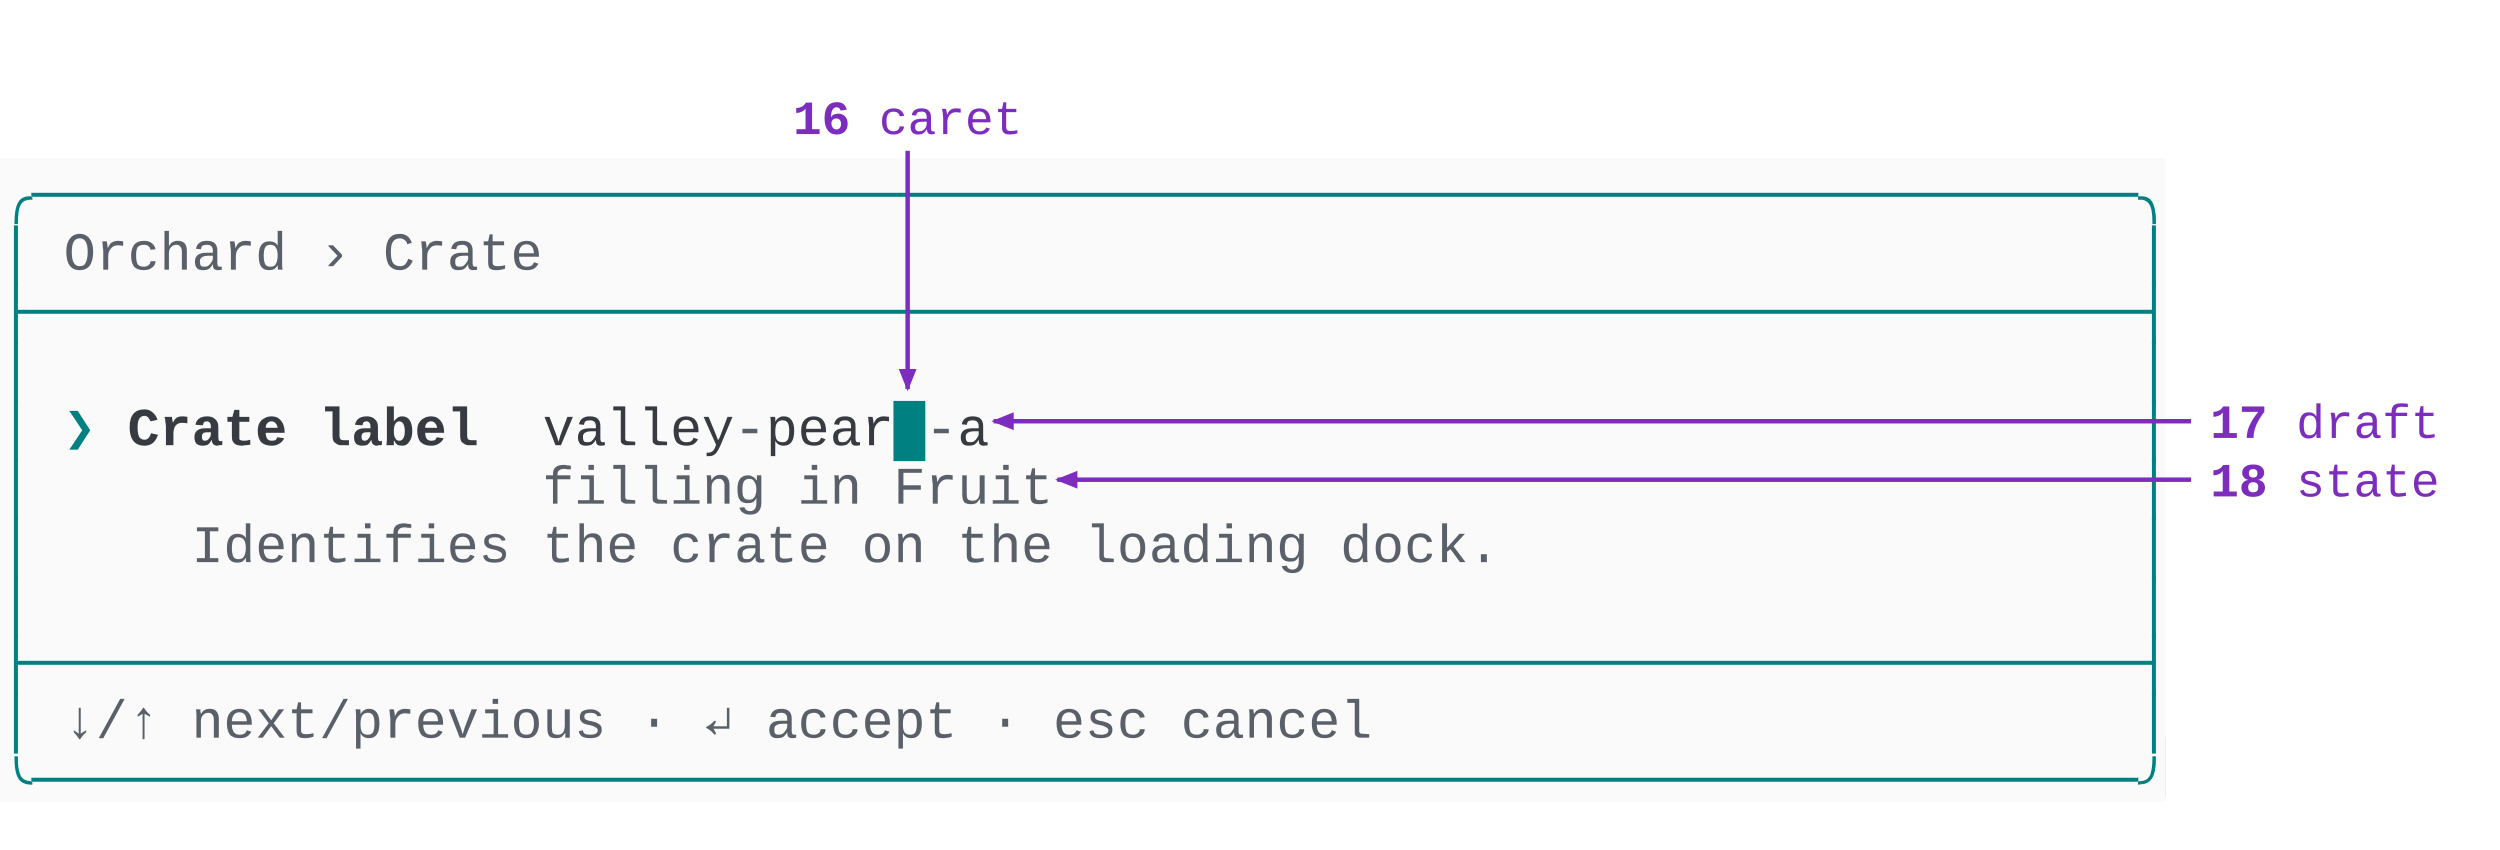
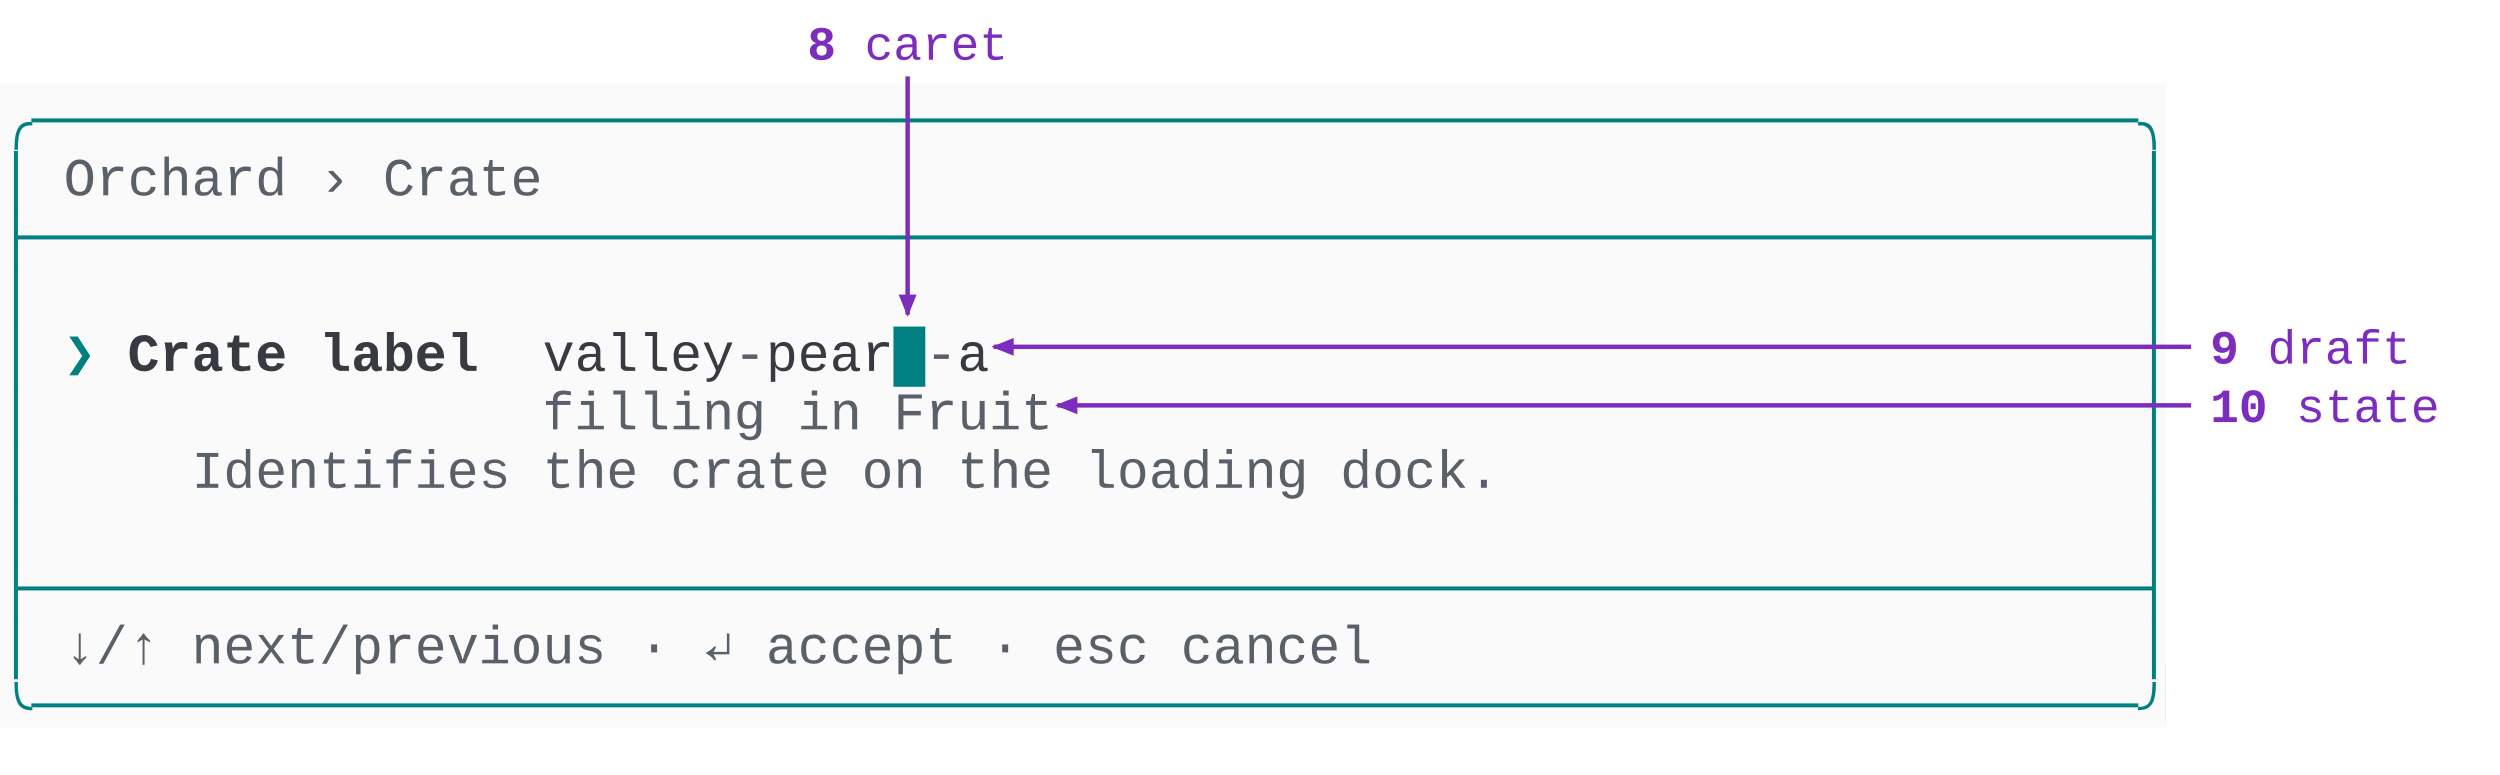
- <svg xmlns="http://www.w3.org/2000/svg" xmlns:xlink="http://www.w3.org/1999/xlink" width="785.00" height="266.67">
+ <svg xmlns="http://www.w3.org/2000/svg" xmlns:xlink="http://www.w3.org/1999/xlink" width="785.00" height="243.32">
  <defs>
    <marker id="anatomy-arrow" viewBox="0 0 10 10" refX="9" refY="5" markerWidth="5" markerHeight="5" orient="auto-start-reverse">
      <path d="M 0 1 L 10 5 L 0 9 z" fill="rgb(124,45,190)" />
    </marker>
  </defs>
-   <g transform="translate(0.00,49.60)">
+   <g transform="translate(0.00,26.25)">
    <svg width="680" height="202.07">
      <rect width="680" height="202.07" rx="0" ry="0" class="a" />
      <svg height="202.07" viewBox="0 0 68 20.207" width="680">
        <style>.a{fill:rgb(250,250,250)}.b{font-family:Consolas,"Courier New",Courier,"Liberation Mono",monospace}.c{fill:rgb(0,128,128);white-space:pre}.d{fill:transparent}.e{fill:rgb(82,139,255)}.f{fill:rgb(90,96,105);white-space:pre}.g{fill:rgb(0,128,128);font-weight:bold;white-space:pre}.h{fill:rgb(56,58,66);font-weight:bold;white-space:pre}.i{fill:rgb(56,58,66);white-space:pre}</style>
        <g font-family="Consolas, &quot;Courier New&quot;, Courier, &quot;Liberation Mono&quot;, monospace" font-size="1.67" class="b">
          <defs>
            <symbol id="1">
              <text x="0" y="1.67" class="c" textLength="68.136" lengthAdjust="spacingAndGlyphs">├──────────────────────────────────────────────────────────────────┤</text>
            </symbol>
            <symbol id="2">
              <text x="0" y="1.67" class="c" textLength="1.002" lengthAdjust="spacingAndGlyphs">│</text>
              <text x="67.134" y="1.67" class="c" textLength="1.002" lengthAdjust="spacingAndGlyphs">│</text>
            </symbol>
            <symbol id="a">
              <rect height="11" width="68" x="0" y="0" class="d" />
            </symbol>
            <symbol id="b">
              <rect height="1.837" width="1.102" class="e" />
            </symbol>
          </defs>
          <rect height="20.207" width="68" class="a" />
          <svg x="0" y="0" width="68">
            <svg x="0">
              <use xlink:href="#a" />
              <use xlink:href="#b" x="67.996" y="18.195" />
              <text x="0" y="1.67" class="c" textLength="68.136" lengthAdjust="spacingAndGlyphs">╭──────────────────────────────────────────────────────────────────╮</text>
              <text x="0" y="3.507" class="c" textLength="1.002" lengthAdjust="spacingAndGlyphs">│</text>
              <text x="2.004" y="3.507" class="f" textLength="7.014" lengthAdjust="spacingAndGlyphs">Orchard</text>
              <text x="10.02" y="3.507" class="f" textLength="1.002" lengthAdjust="spacingAndGlyphs">›</text>
              <text x="12.024" y="3.507" class="f" textLength="5.01" lengthAdjust="spacingAndGlyphs">Crate</text>
              <text x="67.134" y="3.507" class="c" textLength="1.002" lengthAdjust="spacingAndGlyphs">│</text>
              <use xlink:href="#1" y="3.674" />
              <use xlink:href="#2" y="5.511" />
              <text x="0" y="9.018" class="c" textLength="1.002" lengthAdjust="spacingAndGlyphs">│</text>
              <text x="2.004" y="9.018" class="g" textLength="1.002" lengthAdjust="spacingAndGlyphs">❯</text>
              <text x="4.008" y="9.018" class="h" textLength="5.01" lengthAdjust="spacingAndGlyphs">Crate</text>
              <text x="10.02" y="9.018" class="h" textLength="5.01" lengthAdjust="spacingAndGlyphs">label</text>
              <text x="17.034" y="9.018" class="i" textLength="6.012" lengthAdjust="spacingAndGlyphs">valley</text>
              <text x="23.046" y="9.018" class="f" textLength="1.002" lengthAdjust="spacingAndGlyphs">-</text>
              <text x="24.048" y="9.018" class="i" textLength="4.008" lengthAdjust="spacingAndGlyphs">pear</text>
              <text x="28.056" y="9.018" class="g" textLength="1.002" lengthAdjust="spacingAndGlyphs">█</text>
              <text x="29.058" y="9.018" class="f" textLength="1.002" lengthAdjust="spacingAndGlyphs">-</text>
              <text x="30.06" y="9.018" class="i" textLength="1.002" lengthAdjust="spacingAndGlyphs">a</text>
              <text x="67.134" y="9.018" class="c" textLength="1.002" lengthAdjust="spacingAndGlyphs">│</text>
              <text x="0" y="10.855" class="c" textLength="1.002" lengthAdjust="spacingAndGlyphs">│</text>
              <text x="17.034" y="10.855" class="f" textLength="7.014" lengthAdjust="spacingAndGlyphs">filling</text>
              <text x="25.05" y="10.855" class="f" textLength="2.004" lengthAdjust="spacingAndGlyphs">in</text>
              <text x="28.056" y="10.855" class="f" textLength="5.01" lengthAdjust="spacingAndGlyphs">Fruit</text>
              <text x="67.134" y="10.855" class="c" textLength="1.002" lengthAdjust="spacingAndGlyphs">│</text>
              <text x="0" y="12.692" class="c" textLength="1.002" lengthAdjust="spacingAndGlyphs">│</text>
              <text x="6.012" y="12.692" class="f" textLength="10.02" lengthAdjust="spacingAndGlyphs">Identifies</text>
              <text x="17.034" y="12.692" class="f" textLength="3.006" lengthAdjust="spacingAndGlyphs">the</text>
              <text x="21.042" y="12.692" class="f" textLength="5.01" lengthAdjust="spacingAndGlyphs">crate</text>
              <text x="27.054" y="12.692" class="f" textLength="2.004" lengthAdjust="spacingAndGlyphs">on</text>
              <text x="30.06" y="12.692" class="f" textLength="3.006" lengthAdjust="spacingAndGlyphs">the</text>
              <text x="34.068" y="12.692" class="f" textLength="7.014" lengthAdjust="spacingAndGlyphs">loading</text>
              <text x="42.084" y="12.692" class="f" textLength="5.01" lengthAdjust="spacingAndGlyphs">dock.</text>
              <text x="67.134" y="12.692" class="c" textLength="1.002" lengthAdjust="spacingAndGlyphs">│</text>
              <use xlink:href="#2" y="12.859" />
              <use xlink:href="#1" y="14.696" />
              <text x="0" y="18.203" class="c" textLength="1.002" lengthAdjust="spacingAndGlyphs">│</text>
              <text x="2.004" y="18.203" class="f" textLength="3.006" lengthAdjust="spacingAndGlyphs">↓/↑</text>
              <text x="6.012" y="18.203" class="f" textLength="13.026" lengthAdjust="spacingAndGlyphs">next/previous</text>
              <text x="20.04" y="18.203" class="f" textLength="1.002" lengthAdjust="spacingAndGlyphs">·</text>
              <text x="22.044" y="18.203" class="f" textLength="1.002" lengthAdjust="spacingAndGlyphs">↵</text>
              <text x="24.048" y="18.203" class="f" textLength="6.012" lengthAdjust="spacingAndGlyphs">accept</text>
              <text x="31.062" y="18.203" class="f" textLength="1.002" lengthAdjust="spacingAndGlyphs">·</text>
              <text x="33.066" y="18.203" class="f" textLength="3.006" lengthAdjust="spacingAndGlyphs">esc</text>
              <text x="37.074" y="18.203" class="f" textLength="6.012" lengthAdjust="spacingAndGlyphs">cancel</text>
              <text x="67.134" y="18.203" class="c" textLength="1.002" lengthAdjust="spacingAndGlyphs">│</text>
              <text x="0" y="20.04" class="c" textLength="68.136" lengthAdjust="spacingAndGlyphs">╰──────────────────────────────────────────────────────────────────╯</text>
            </svg>
          </svg>
        </g>
      </svg>
    </svg>
  </g>
  <g>
-     <path d="M 285.00 47.35 L 285.00 122.16" fill="none" stroke="rgb(124,45,190)" stroke-width="1.4" marker-end="url(#anatomy-arrow)" />
-     <text x="285.00" y="42.10" text-anchor="middle" fill="rgb(124,45,190)" font-family="Consolas, &quot;Courier New&quot;, Courier, monospace" font-size="15.0">
-       <tspan font-weight="bold">16</tspan>  caret</text>
-     <path d="M 688.00 132.26 L 686.00 132.26 L 312.00 132.26" fill="none" stroke="rgb(124,45,190)" stroke-width="1.4" stroke-linejoin="round" marker-end="url(#anatomy-arrow)" />
-     <text x="694.00" y="137.51" text-anchor="start" fill="rgb(124,45,190)" font-family="Consolas, &quot;Courier New&quot;, Courier, monospace" font-size="15.0">
-       <tspan font-weight="bold">17</tspan>  draft</text>
-     <path d="M 688.00 150.63 L 686.00 150.63 L 332.00 150.63" fill="none" stroke="rgb(124,45,190)" stroke-width="1.4" stroke-linejoin="round" marker-end="url(#anatomy-arrow)" />
-     <text x="694.00" y="155.88" text-anchor="start" fill="rgb(124,45,190)" font-family="Consolas, &quot;Courier New&quot;, Courier, monospace" font-size="15.0">
-       <tspan font-weight="bold">18</tspan>  state</text>
+     <path d="M 285.00 24.00 L 285.00 98.81" fill="none" stroke="rgb(124,45,190)" stroke-width="1.4" marker-end="url(#anatomy-arrow)" />
+     <text x="285.00" y="18.75" text-anchor="middle" fill="rgb(124,45,190)" font-family="Consolas, &quot;Courier New&quot;, Courier, monospace" font-size="15.0">
+       <tspan font-weight="bold">8</tspan>  caret</text>
+     <path d="M 688.00 108.91 L 686.00 108.91 L 312.00 108.91" fill="none" stroke="rgb(124,45,190)" stroke-width="1.4" stroke-linejoin="round" marker-end="url(#anatomy-arrow)" />
+     <text x="694.00" y="114.16" text-anchor="start" fill="rgb(124,45,190)" font-family="Consolas, &quot;Courier New&quot;, Courier, monospace" font-size="15.0">
+       <tspan font-weight="bold">9</tspan>  draft</text>
+     <path d="M 688.00 127.28 L 686.00 127.28 L 332.00 127.28" fill="none" stroke="rgb(124,45,190)" stroke-width="1.4" stroke-linejoin="round" marker-end="url(#anatomy-arrow)" />
+     <text x="694.00" y="132.53" text-anchor="start" fill="rgb(124,45,190)" font-family="Consolas, &quot;Courier New&quot;, Courier, monospace" font-size="15.0">
+       <tspan font-weight="bold">10</tspan>  state</text>
  </g>
</svg>
